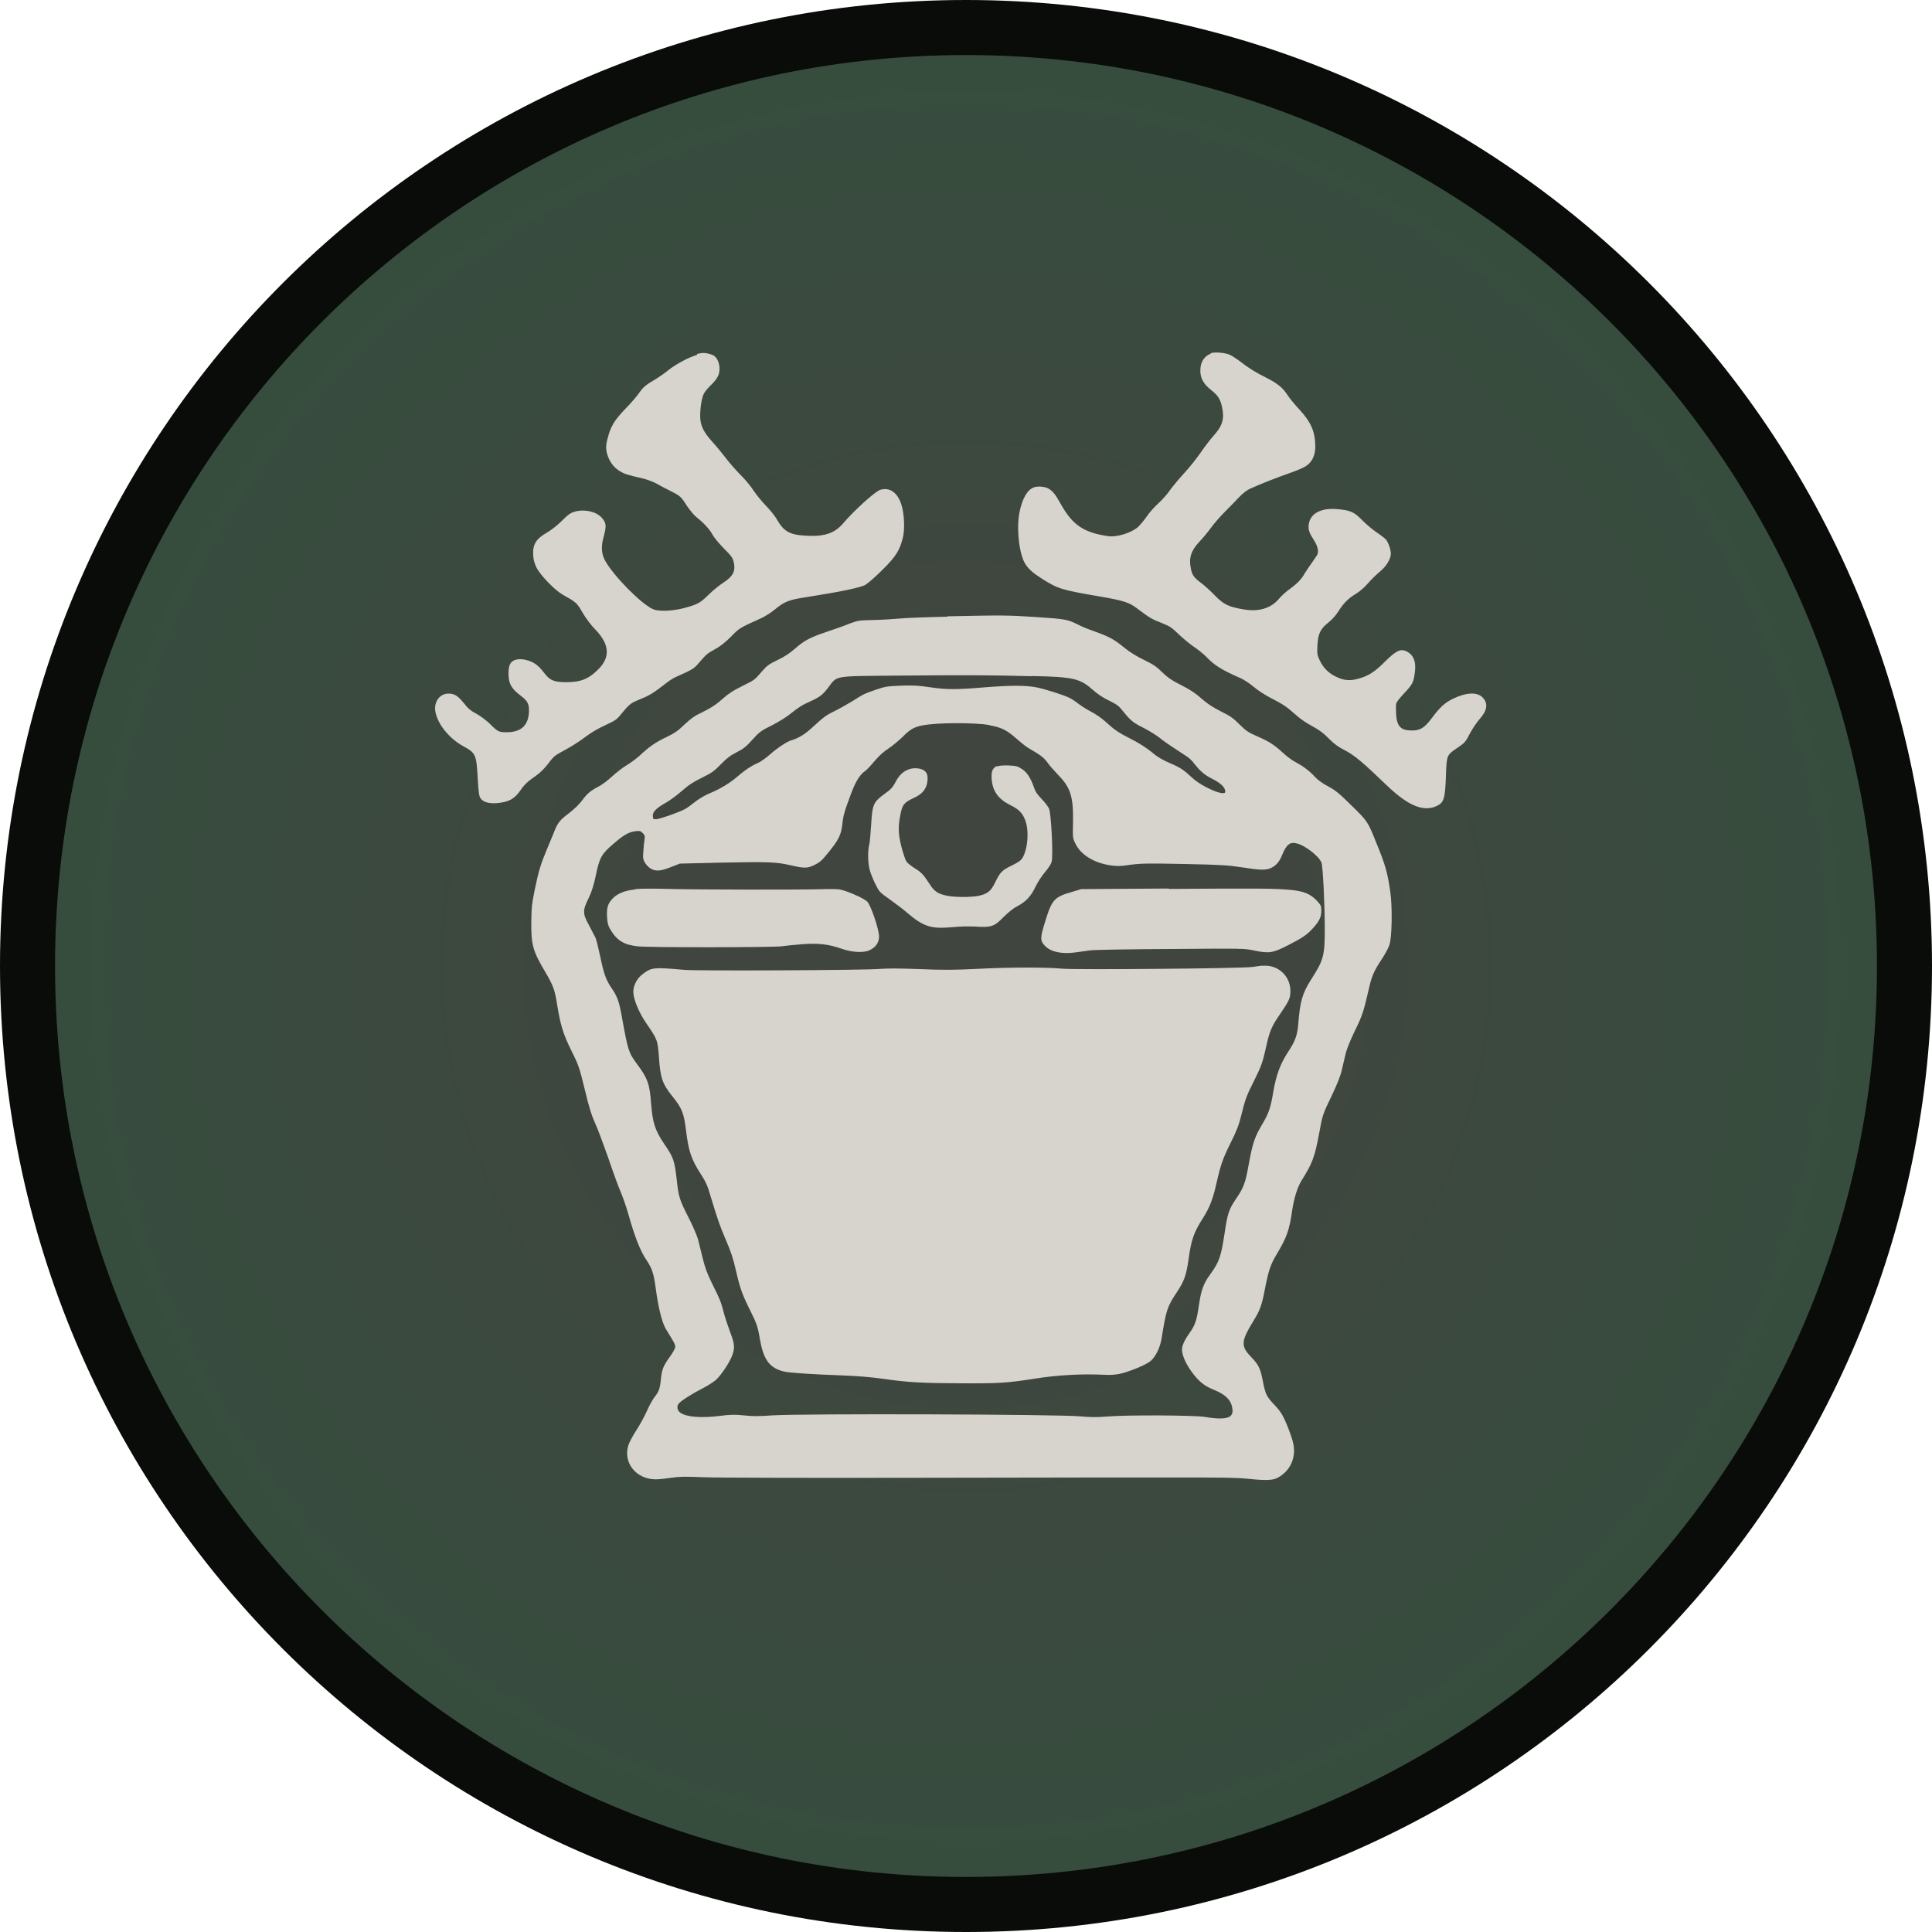
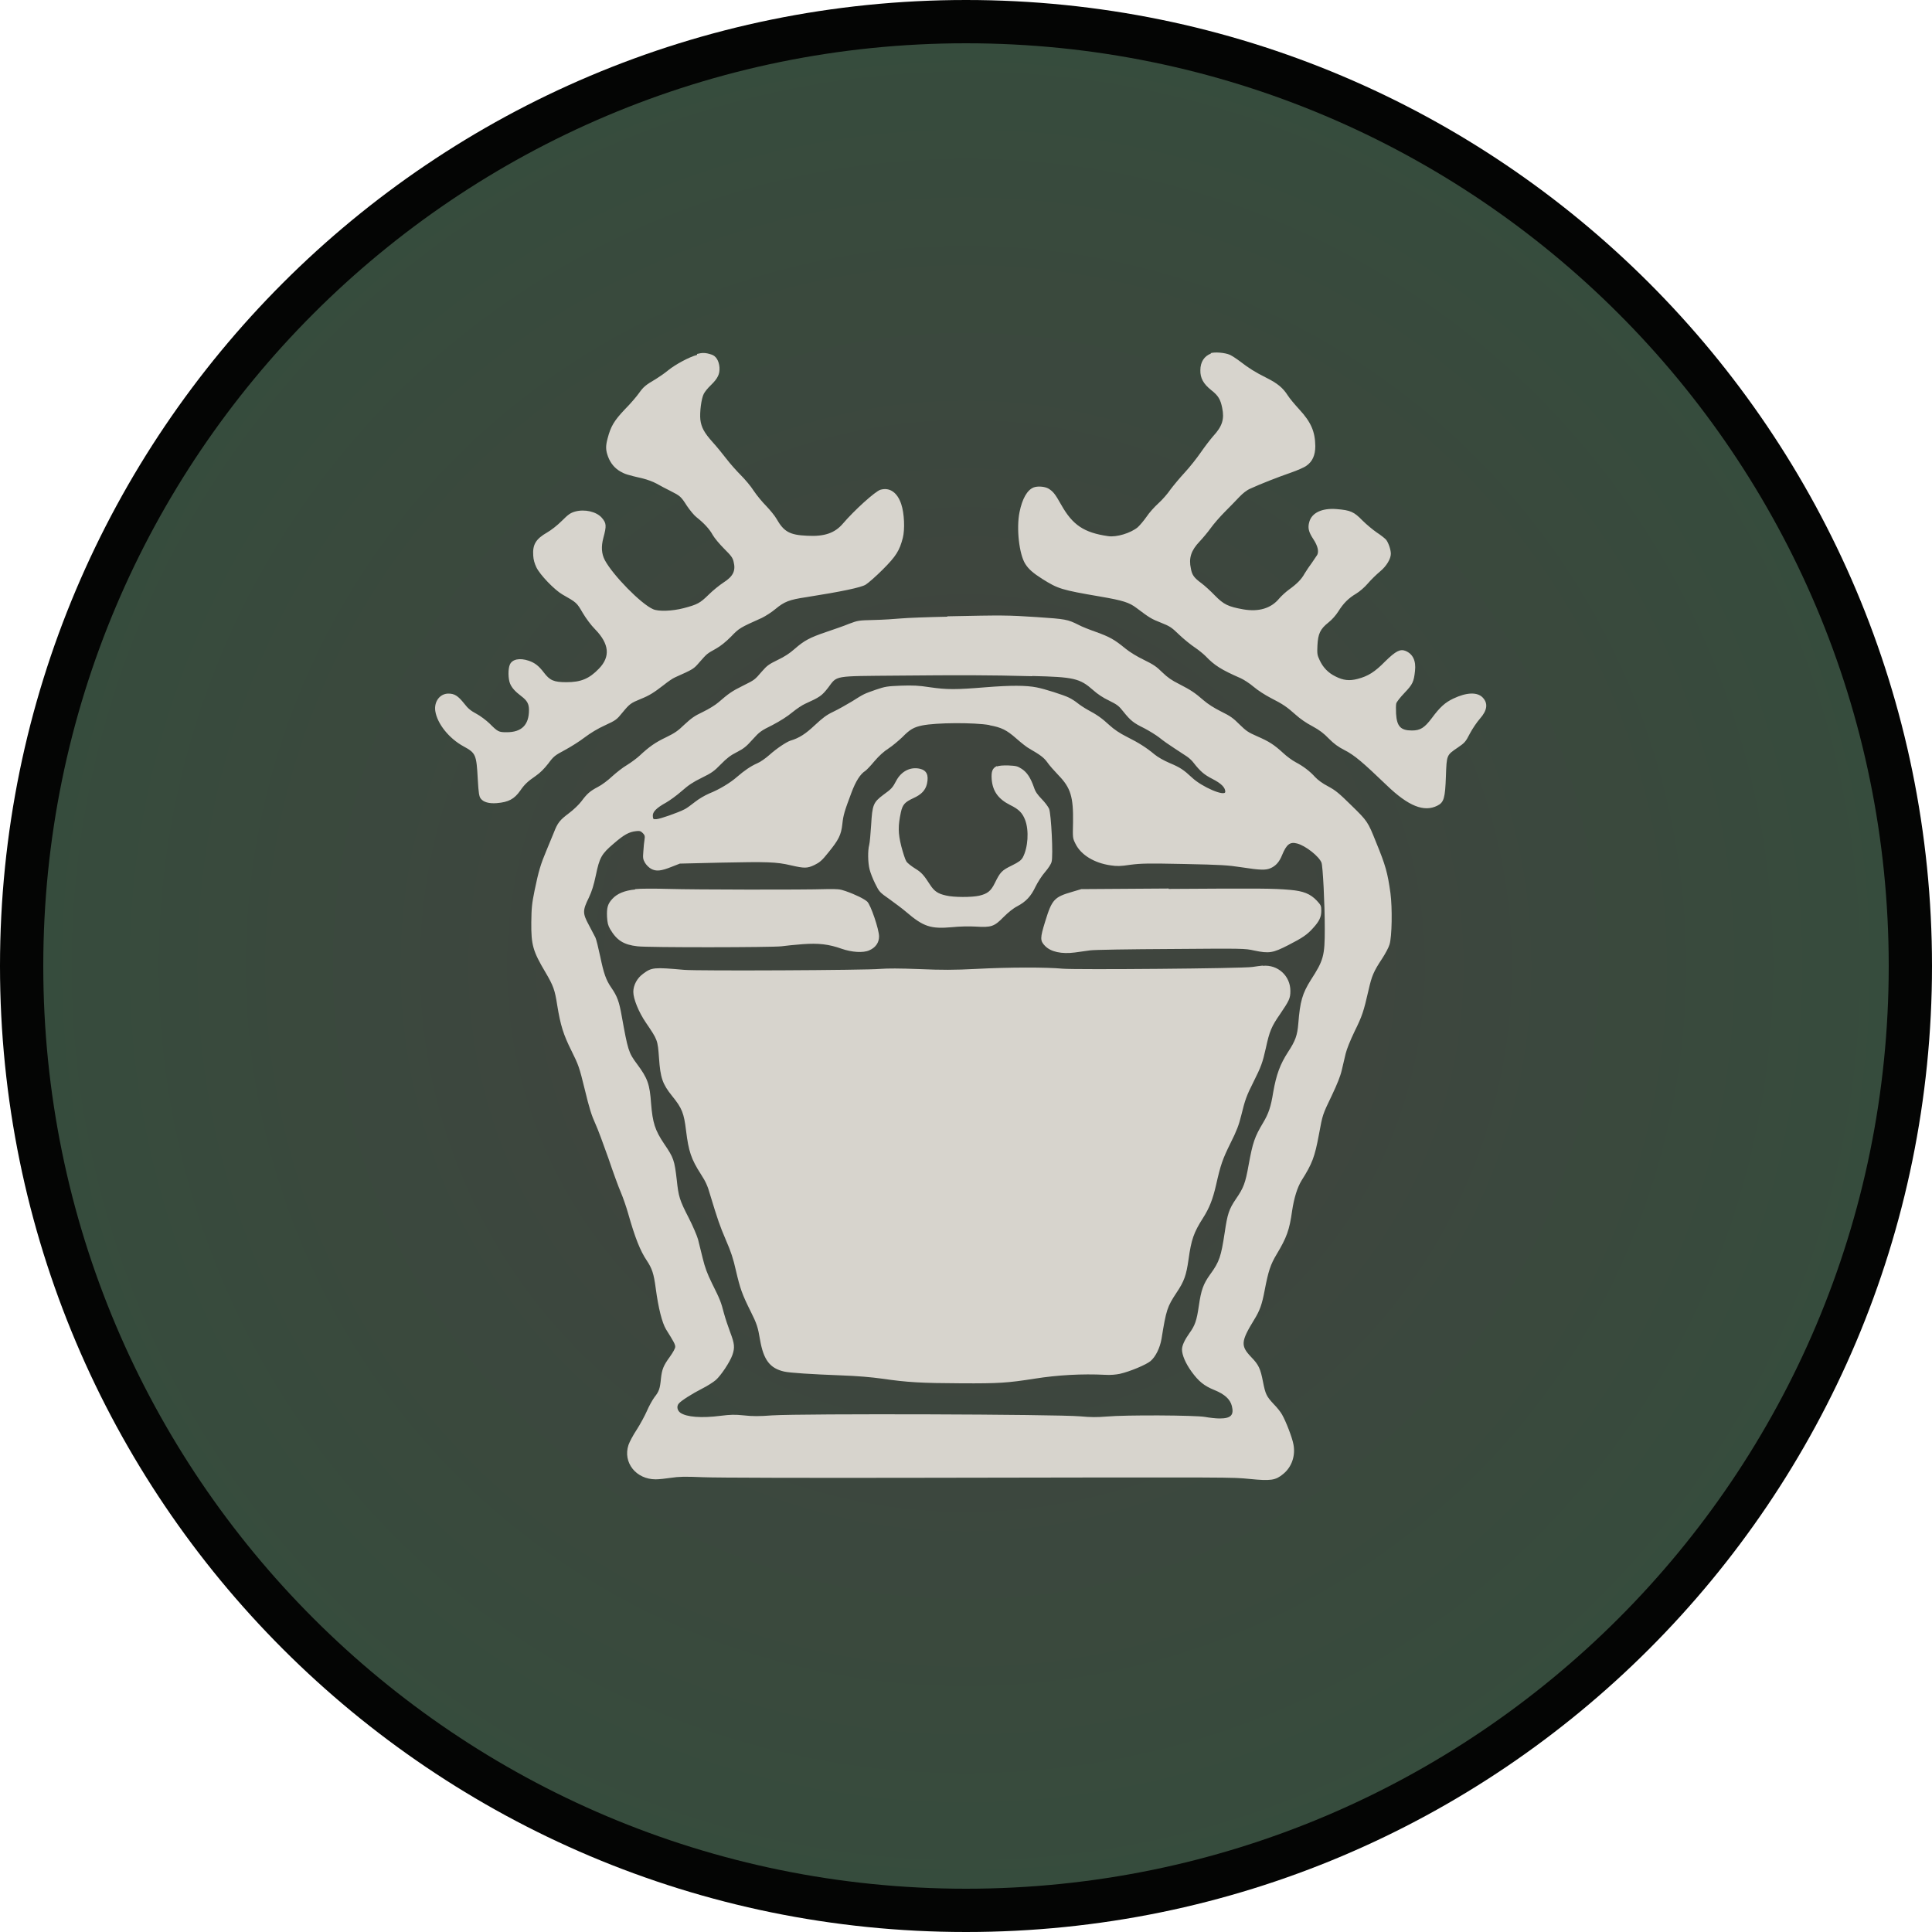
<svg xmlns="http://www.w3.org/2000/svg" viewBox="0 0 100 100">
  <defs>
    <radialGradient id="thanateks-tithe-disc">
-       <stop offset="0.35" stop-color="#40463f" />
-       <stop offset="1" stop-color="#364d3e" />
+       <stop offset="0.35" stop-color="#3f453e" />
+       <stop offset="1" stop-color="#364c3d" />
    </radialGradient>
  </defs>
-   <circle cx="50" cy="50" r="50" fill="#090c09" />
-   <circle cx="50" cy="50" r="47.15" fill="url(#thanateks-tithe-disc)" />
+   <circle cx="50" cy="50" r="50" fill="#040504" />
+   <circle cx="50" cy="50" r="47.76" fill="url(#thanateks-tithe-disc)" />
  <path fill="#d7d4cd" d="M62.68 18.3c-0.35 0.13 -0.55 0.44 -0.55 0.86 -0.01 0.41 0.16 0.71 0.56 1.03 0.37 0.29 0.48 0.48 0.57 0.92 0.12 0.58 0.01 0.95 -0.47 1.47 -0.15 0.17 -0.44 0.55 -0.64 0.84 -0.2 0.29 -0.57 0.76 -0.83 1.04 -0.26 0.28 -0.59 0.68 -0.74 0.88 -0.14 0.21 -0.42 0.53 -0.62 0.71 -0.2 0.18 -0.48 0.49 -0.61 0.69 -0.14 0.2 -0.35 0.45 -0.46 0.55 -0.36 0.3 -1.1 0.53 -1.54 0.46 -1.24 -0.18 -1.83 -0.57 -2.42 -1.62 -0.32 -0.57 -0.42 -0.69 -0.66 -0.84 -0.19 -0.11 -0.56 -0.14 -0.77 -0.06 -0.33 0.13 -0.59 0.58 -0.73 1.28 -0.17 0.83 -0.02 2.18 0.3 2.68 0.17 0.27 0.4 0.47 0.87 0.77 0.83 0.52 0.98 0.57 3.02 0.92 1.16 0.2 1.49 0.3 1.88 0.6 0.65 0.49 0.76 0.56 1.25 0.75 0.45 0.18 0.54 0.23 0.93 0.61 0.24 0.23 0.61 0.53 0.82 0.67 0.21 0.14 0.46 0.35 0.56 0.45 0.46 0.48 0.8 0.7 1.83 1.15 0.15 0.07 0.45 0.26 0.66 0.44 0.21 0.18 0.6 0.43 0.89 0.58 0.63 0.32 0.83 0.46 1.29 0.87 0.22 0.2 0.55 0.43 0.86 0.59 0.37 0.2 0.59 0.37 0.85 0.64 0.27 0.27 0.47 0.42 0.82 0.6 0.51 0.26 0.94 0.63 2.17 1.81 1.13 1.09 1.94 1.41 2.63 1.06 0.34 -0.17 0.4 -0.4 0.44 -1.52 0.04 -1.11 0.03 -1.09 0.62 -1.49 0.35 -0.24 0.4 -0.29 0.62 -0.72 0.13 -0.25 0.37 -0.6 0.52 -0.77 0.38 -0.43 0.43 -0.79 0.15 -1.09 -0.28 -0.3 -0.84 -0.28 -1.53 0.05 -0.42 0.2 -0.69 0.44 -1.11 1.01 -0.38 0.5 -0.59 0.64 -1.03 0.64 -0.58 0 -0.78 -0.21 -0.82 -0.87 -0.01 -0.22 -0.01 -0.46 0.01 -0.53 0.02 -0.08 0.21 -0.32 0.43 -0.55 0.42 -0.44 0.48 -0.57 0.54 -1.13 0.06 -0.53 -0.11 -0.88 -0.49 -1.04 -0.28 -0.11 -0.51 0.01 -1.06 0.55 -0.53 0.54 -0.88 0.76 -1.42 0.9 -0.42 0.11 -0.74 0.08 -1.15 -0.13 -0.37 -0.18 -0.65 -0.47 -0.82 -0.85 -0.12 -0.25 -0.13 -0.33 -0.11 -0.75 0.03 -0.6 0.14 -0.85 0.57 -1.19 0.19 -0.15 0.38 -0.37 0.51 -0.57 0.26 -0.42 0.53 -0.69 0.92 -0.92 0.18 -0.11 0.43 -0.32 0.61 -0.53 0.16 -0.19 0.45 -0.47 0.63 -0.62 0.34 -0.28 0.56 -0.66 0.56 -0.92 0 -0.22 -0.14 -0.61 -0.26 -0.74 -0.07 -0.07 -0.27 -0.23 -0.47 -0.36 -0.19 -0.13 -0.53 -0.41 -0.74 -0.62 -0.44 -0.45 -0.61 -0.53 -1.34 -0.59 -0.75 -0.06 -1.28 0.19 -1.41 0.66 -0.09 0.31 -0.04 0.52 0.21 0.9 0.23 0.35 0.29 0.63 0.2 0.81 -0.04 0.06 -0.16 0.24 -0.27 0.4 -0.12 0.16 -0.29 0.41 -0.38 0.56 -0.17 0.31 -0.4 0.54 -0.83 0.85 -0.15 0.11 -0.38 0.32 -0.49 0.45 -0.42 0.51 -1.06 0.7 -1.86 0.56 -0.78 -0.14 -1.01 -0.25 -1.47 -0.72 -0.22 -0.23 -0.53 -0.51 -0.69 -0.63 -0.38 -0.28 -0.49 -0.42 -0.55 -0.76 -0.12 -0.54 0.01 -0.94 0.45 -1.4 0.16 -0.17 0.43 -0.49 0.58 -0.7 0.15 -0.21 0.48 -0.59 0.73 -0.84 0.25 -0.25 0.58 -0.59 0.74 -0.76 0.19 -0.2 0.39 -0.36 0.58 -0.44 0.52 -0.24 1.44 -0.6 2.08 -0.82 0.34 -0.12 0.72 -0.28 0.83 -0.37 0.3 -0.21 0.45 -0.54 0.45 -1.01 -0.01 -0.75 -0.22 -1.24 -0.83 -1.9 -0.23 -0.25 -0.5 -0.57 -0.6 -0.73 -0.25 -0.39 -0.53 -0.62 -1.11 -0.91 -0.58 -0.29 -0.91 -0.5 -1.35 -0.84 -0.17 -0.13 -0.4 -0.28 -0.52 -0.34 -0.26 -0.12 -0.8 -0.16 -1.01 -0.09zM36.08 18.37c-0.39 0.1 -1.12 0.49 -1.5 0.8 -0.18 0.15 -0.46 0.34 -0.62 0.44 -0.55 0.32 -0.66 0.42 -0.88 0.73 -0.12 0.17 -0.45 0.56 -0.74 0.85 -0.55 0.58 -0.73 0.88 -0.89 1.5 -0.11 0.41 -0.1 0.61 0.02 0.94 0.13 0.35 0.35 0.61 0.65 0.78 0.23 0.13 0.35 0.17 1.17 0.36 0.2 0.05 0.51 0.16 0.69 0.26 0.17 0.1 0.5 0.27 0.72 0.38 0.51 0.26 0.54 0.28 0.86 0.78 0.15 0.22 0.37 0.49 0.49 0.58 0.38 0.3 0.68 0.62 0.84 0.92 0.09 0.16 0.36 0.48 0.59 0.71 0.36 0.36 0.44 0.46 0.49 0.67 0.12 0.47 -0.02 0.76 -0.52 1.08 -0.2 0.13 -0.55 0.41 -0.77 0.63 -0.45 0.44 -0.58 0.51 -1.3 0.7 -0.58 0.15 -1.3 0.18 -1.58 0.05 -0.62 -0.27 -2.07 -1.75 -2.49 -2.53 -0.18 -0.34 -0.2 -0.71 -0.08 -1.16 0.17 -0.63 0.16 -0.76 -0.08 -1.04 -0.28 -0.32 -0.89 -0.46 -1.39 -0.32 -0.24 0.07 -0.35 0.15 -0.68 0.48 -0.23 0.23 -0.55 0.48 -0.76 0.6 -0.59 0.34 -0.76 0.63 -0.72 1.2 0.01 0.21 0.07 0.41 0.16 0.6 0.19 0.4 0.95 1.18 1.35 1.41 0.74 0.42 0.74 0.42 1.05 0.95 0.17 0.29 0.44 0.65 0.64 0.85 0.74 0.76 0.8 1.42 0.2 2.04 -0.5 0.52 -0.93 0.7 -1.68 0.7 -0.65 0 -0.86 -0.09 -1.17 -0.5 -0.26 -0.34 -0.46 -0.5 -0.78 -0.61 -0.47 -0.16 -0.86 -0.08 -0.98 0.2 -0.1 0.22 -0.09 0.74 0.01 0.98 0.09 0.22 0.26 0.41 0.59 0.66 0.29 0.22 0.39 0.39 0.39 0.71 0 0.77 -0.38 1.15 -1.15 1.15 -0.42 0 -0.46 -0.02 -0.9 -0.46 -0.17 -0.16 -0.47 -0.39 -0.68 -0.5 -0.28 -0.15 -0.43 -0.27 -0.62 -0.52 -0.32 -0.4 -0.5 -0.52 -0.82 -0.52 -0.44 0 -0.75 0.41 -0.68 0.9 0.1 0.66 0.71 1.42 1.46 1.83 0.64 0.35 0.67 0.42 0.74 1.71 0.04 0.72 0.07 0.88 0.15 0.99 0.14 0.19 0.43 0.27 0.83 0.24 0.61 -0.05 0.91 -0.21 1.22 -0.65 0.21 -0.31 0.39 -0.48 0.8 -0.76 0.23 -0.16 0.43 -0.36 0.65 -0.64 0.28 -0.38 0.34 -0.42 0.86 -0.7 0.3 -0.16 0.76 -0.45 1.02 -0.65 0.29 -0.22 0.68 -0.46 1.06 -0.63 0.56 -0.26 0.6 -0.29 0.9 -0.66 0.37 -0.45 0.43 -0.49 0.94 -0.7 0.45 -0.18 0.67 -0.32 1.19 -0.72 0.21 -0.17 0.47 -0.35 0.59 -0.4 0.96 -0.43 0.96 -0.43 1.27 -0.79 0.38 -0.43 0.37 -0.43 0.84 -0.69 0.25 -0.14 0.51 -0.35 0.79 -0.63 0.42 -0.44 0.46 -0.46 1.6 -0.97 0.18 -0.09 0.5 -0.29 0.7 -0.46 0.46 -0.38 0.71 -0.48 1.59 -0.61 1.83 -0.29 2.84 -0.5 3.08 -0.65 0.13 -0.08 0.53 -0.43 0.88 -0.78 0.69 -0.69 0.87 -0.98 1.04 -1.64 0.11 -0.44 0.08 -1.26 -0.08 -1.74 -0.2 -0.61 -0.6 -0.89 -1.08 -0.75 -0.27 0.08 -1.36 1.07 -1.94 1.75 -0.42 0.49 -0.95 0.68 -1.86 0.63 -0.9 -0.04 -1.2 -0.21 -1.58 -0.88 -0.09 -0.16 -0.34 -0.46 -0.53 -0.66 -0.2 -0.2 -0.49 -0.55 -0.65 -0.79 -0.15 -0.24 -0.46 -0.6 -0.67 -0.81 -0.21 -0.21 -0.55 -0.59 -0.74 -0.84 -0.19 -0.25 -0.51 -0.64 -0.71 -0.86 -0.44 -0.49 -0.59 -0.77 -0.64 -1.17 -0.04 -0.38 0.05 -1.1 0.18 -1.34 0.05 -0.1 0.21 -0.3 0.36 -0.44 0.37 -0.36 0.47 -0.58 0.45 -0.93 -0.03 -0.34 -0.18 -0.59 -0.42 -0.66 -0.3 -0.1 -0.47 -0.1 -0.74 -0.03zM49.03 31.92c-0.99 0.02 -2.07 0.06 -2.39 0.09 -0.32 0.03 -0.95 0.07 -1.4 0.08 -0.8 0.02 -0.82 0.02 -1.3 0.2 -0.26 0.11 -0.79 0.29 -1.17 0.42 -0.86 0.29 -1.15 0.45 -1.63 0.87 -0.26 0.23 -0.53 0.41 -0.89 0.58 -0.45 0.22 -0.55 0.29 -0.81 0.59 -0.39 0.45 -0.36 0.43 -1 0.75 -0.55 0.27 -0.73 0.4 -1.25 0.85 -0.16 0.14 -0.5 0.35 -0.81 0.5 -0.45 0.21 -0.6 0.33 -0.95 0.65 -0.34 0.33 -0.5 0.44 -0.95 0.66 -0.55 0.26 -0.88 0.49 -1.37 0.95 -0.15 0.14 -0.45 0.36 -0.66 0.49 -0.21 0.12 -0.55 0.39 -0.76 0.58 -0.21 0.2 -0.54 0.45 -0.74 0.55 -0.42 0.22 -0.57 0.36 -0.86 0.75 -0.13 0.17 -0.4 0.43 -0.64 0.61 -0.48 0.36 -0.59 0.5 -0.79 1.02 -0.08 0.2 -0.25 0.61 -0.38 0.92 -0.29 0.69 -0.4 1.04 -0.61 2.06 -0.14 0.69 -0.16 0.89 -0.17 1.65 -0.01 1.17 0.08 1.49 0.74 2.6 0.4 0.68 0.48 0.9 0.6 1.68 0.17 1.05 0.32 1.53 0.74 2.37 0.36 0.73 0.4 0.82 0.69 2.01 0.23 0.96 0.36 1.36 0.54 1.75 0.13 0.28 0.43 1.09 0.68 1.8 0.24 0.71 0.53 1.51 0.65 1.78 0.11 0.26 0.28 0.75 0.37 1.07 0.36 1.27 0.63 1.95 0.97 2.45 0.27 0.41 0.36 0.67 0.46 1.43 0.14 1.05 0.33 1.78 0.53 2.12 0.4 0.64 0.48 0.78 0.48 0.91 0 0.08 -0.11 0.28 -0.28 0.52 -0.33 0.45 -0.41 0.65 -0.46 1.13 -0.05 0.52 -0.1 0.66 -0.33 0.95 -0.11 0.15 -0.29 0.47 -0.4 0.73 -0.11 0.25 -0.35 0.69 -0.53 0.97 -0.18 0.27 -0.37 0.63 -0.42 0.78 -0.3 0.91 0.39 1.78 1.41 1.78 0.17 0 0.53 -0.04 0.8 -0.08 0.39 -0.06 0.71 -0.07 1.63 -0.03 0.63 0.03 5.61 0.04 11.08 0.03 17.1 -0.03 16.23 -0.03 17.23 0.06 1.1 0.11 1.34 0.07 1.73 -0.25 0.45 -0.36 0.65 -0.95 0.54 -1.53 -0.06 -0.35 -0.39 -1.2 -0.59 -1.55 -0.07 -0.13 -0.26 -0.37 -0.43 -0.54 -0.38 -0.41 -0.43 -0.51 -0.56 -1.17 -0.13 -0.67 -0.22 -0.87 -0.61 -1.27 -0.55 -0.58 -0.54 -0.8 0.16 -1.94 0.29 -0.47 0.4 -0.78 0.54 -1.52 0.19 -0.99 0.3 -1.33 0.62 -1.86 0.52 -0.87 0.66 -1.25 0.8 -2.25 0.1 -0.67 0.27 -1.21 0.49 -1.57 0.55 -0.87 0.68 -1.21 0.9 -2.39 0.19 -1.03 0.18 -1 0.67 -2.02 0.27 -0.57 0.44 -0.99 0.51 -1.3 0.06 -0.25 0.15 -0.64 0.2 -0.85 0.06 -0.25 0.24 -0.69 0.47 -1.17 0.38 -0.77 0.46 -1 0.72 -2.14 0.16 -0.71 0.26 -0.95 0.69 -1.6 0.17 -0.26 0.35 -0.59 0.39 -0.74 0.13 -0.4 0.15 -1.9 0.05 -2.66 -0.15 -1.07 -0.25 -1.43 -0.75 -2.65 -0.42 -1.05 -0.44 -1.08 -1.27 -1.89 -0.65 -0.64 -0.82 -0.78 -1.21 -0.99 -0.29 -0.15 -0.53 -0.33 -0.67 -0.48 -0.27 -0.3 -0.61 -0.56 -1.01 -0.77 -0.17 -0.09 -0.46 -0.3 -0.65 -0.48 -0.47 -0.43 -0.72 -0.59 -1.34 -0.86 -0.48 -0.21 -0.57 -0.28 -0.91 -0.61 -0.32 -0.32 -0.46 -0.43 -0.95 -0.67 -0.38 -0.19 -0.69 -0.39 -0.91 -0.58 -0.46 -0.4 -0.66 -0.53 -1.26 -0.84 -0.4 -0.2 -0.6 -0.34 -0.88 -0.61 -0.3 -0.3 -0.47 -0.41 -0.94 -0.64 -0.37 -0.18 -0.72 -0.39 -0.98 -0.6 -0.57 -0.47 -0.82 -0.6 -1.51 -0.85 -0.34 -0.12 -0.75 -0.28 -0.91 -0.37 -0.56 -0.28 -0.66 -0.3 -2.16 -0.4 -1.52 -0.1 -1.75 -0.1 -4.62 -0.04zm4.4 3.07c2.15 0.05 2.46 0.12 3.15 0.73 0.22 0.2 0.52 0.4 0.82 0.54 0.42 0.21 0.51 0.27 0.75 0.58 0.37 0.46 0.52 0.58 1.07 0.85 0.25 0.13 0.61 0.35 0.79 0.49 0.18 0.15 0.54 0.4 0.79 0.56 0.25 0.16 0.54 0.35 0.64 0.42 0.1 0.07 0.25 0.2 0.33 0.31 0.36 0.46 0.56 0.63 0.99 0.85 0.45 0.23 0.66 0.44 0.66 0.66 0 0.27 -1.2 -0.24 -1.72 -0.73 -0.44 -0.41 -0.62 -0.53 -1.17 -0.76 -0.3 -0.13 -0.6 -0.3 -0.77 -0.44 -0.42 -0.35 -0.81 -0.6 -1.43 -0.91 -0.38 -0.19 -0.67 -0.39 -0.9 -0.6 -0.39 -0.36 -0.64 -0.54 -1.13 -0.8 -0.18 -0.1 -0.42 -0.26 -0.53 -0.35 -0.11 -0.09 -0.31 -0.22 -0.44 -0.28 -0.25 -0.13 -1.29 -0.46 -1.67 -0.53 -0.55 -0.11 -1.35 -0.11 -2.61 -0.01 -1.59 0.13 -2.03 0.13 -2.93 0 -0.58 -0.09 -0.87 -0.1 -1.49 -0.08 -0.71 0.03 -0.8 0.04 -1.3 0.21 -0.62 0.22 -0.59 0.2 -1.24 0.61 -0.28 0.17 -0.71 0.41 -0.96 0.53 -0.36 0.17 -0.55 0.32 -0.96 0.7 -0.48 0.45 -0.8 0.66 -1.27 0.8 -0.2 0.07 -0.69 0.39 -1.07 0.73 -0.2 0.18 -0.49 0.38 -0.64 0.44 -0.34 0.15 -0.67 0.38 -1.04 0.7 -0.34 0.3 -0.91 0.65 -1.44 0.86 -0.23 0.1 -0.54 0.28 -0.74 0.44 -0.19 0.15 -0.42 0.32 -0.52 0.37 -0.34 0.18 -1.29 0.51 -1.47 0.52 -0.17 0.01 -0.18 0 -0.19 -0.16 -0.02 -0.21 0.18 -0.42 0.69 -0.7 0.19 -0.11 0.55 -0.37 0.8 -0.59 0.35 -0.31 0.59 -0.47 1.04 -0.69 0.51 -0.25 0.64 -0.34 0.99 -0.7 0.3 -0.31 0.51 -0.47 0.83 -0.63 0.35 -0.18 0.49 -0.29 0.81 -0.65 0.36 -0.4 0.44 -0.46 1.03 -0.75 0.4 -0.21 0.78 -0.45 1.03 -0.66 0.22 -0.18 0.52 -0.38 0.66 -0.44 0.77 -0.35 0.86 -0.41 1.19 -0.83 0.49 -0.65 0.23 -0.6 3.6 -0.63 3.23 -0.03 4.71 -0.03 6.96 0.03zm-2.21 2.55c0.61 0.11 0.88 0.24 1.39 0.69 0.25 0.22 0.55 0.46 0.69 0.53 0.55 0.32 0.73 0.45 0.91 0.7 0.1 0.15 0.37 0.45 0.58 0.67 0.63 0.65 0.77 1.12 0.75 2.44 -0.02 0.81 -0.02 0.81 0.13 1.11 0.28 0.57 0.97 0.99 1.81 1.11 0.33 0.05 0.51 0.05 1.03 -0.03 0.55 -0.07 0.89 -0.08 2.78 -0.04 1.93 0.04 2.25 0.06 2.97 0.17 0.97 0.15 1.26 0.16 1.52 0.04 0.26 -0.12 0.44 -0.32 0.58 -0.67 0.23 -0.56 0.41 -0.7 0.78 -0.6 0.43 0.11 1.13 0.66 1.26 0.99 0.07 0.18 0.17 2.1 0.17 3.43 0 1.39 -0.06 1.62 -0.72 2.64 -0.44 0.7 -0.56 1.11 -0.65 2.26 -0.05 0.61 -0.15 0.89 -0.53 1.47 -0.41 0.63 -0.61 1.17 -0.77 2.09 -0.12 0.75 -0.24 1.1 -0.52 1.57 -0.44 0.73 -0.54 1.03 -0.75 2.18 -0.17 0.95 -0.26 1.19 -0.66 1.77 -0.36 0.53 -0.44 0.78 -0.58 1.74 -0.19 1.24 -0.27 1.5 -0.75 2.16 -0.36 0.5 -0.47 0.81 -0.59 1.64 -0.11 0.76 -0.2 1.01 -0.49 1.41 -0.24 0.34 -0.38 0.63 -0.38 0.84 0 0.28 0.18 0.71 0.49 1.14 0.37 0.51 0.65 0.74 1.19 0.96 0.52 0.21 0.81 0.47 0.9 0.82 0.12 0.48 -0.05 0.65 -0.64 0.65 -0.19 0 -0.53 -0.04 -0.75 -0.08 -0.51 -0.09 -4.1 -0.11 -5.09 -0.02 -0.5 0.04 -0.82 0.04 -1.36 -0.01 -1.27 -0.11 -14.35 -0.15 -15.96 -0.05 -0.65 0.05 -1.02 0.05 -1.46 0 -0.48 -0.05 -0.69 -0.04 -1.19 0.02 -1 0.13 -1.78 0.07 -2.1 -0.16 -0.16 -0.12 -0.2 -0.34 -0.07 -0.48 0.13 -0.15 0.68 -0.5 1.21 -0.77 0.26 -0.13 0.57 -0.33 0.7 -0.44 0.27 -0.24 0.73 -0.93 0.86 -1.3 0.13 -0.38 0.11 -0.58 -0.11 -1.16 -0.11 -0.29 -0.26 -0.74 -0.33 -1 -0.15 -0.58 -0.2 -0.71 -0.62 -1.55 -0.25 -0.51 -0.36 -0.81 -0.48 -1.3 -0.09 -0.35 -0.19 -0.78 -0.24 -0.97 -0.05 -0.18 -0.26 -0.68 -0.48 -1.11 -0.48 -0.93 -0.53 -1.11 -0.62 -1.96 -0.12 -1.03 -0.16 -1.15 -0.65 -1.87 -0.48 -0.71 -0.6 -1.1 -0.68 -2.09 -0.07 -1.01 -0.18 -1.31 -0.73 -2.05 -0.44 -0.59 -0.47 -0.71 -0.79 -2.48 -0.13 -0.74 -0.23 -1.02 -0.54 -1.47 -0.27 -0.39 -0.39 -0.73 -0.57 -1.6 -0.1 -0.47 -0.21 -0.91 -0.25 -0.99 -0.04 -0.08 -0.19 -0.37 -0.34 -0.65 -0.33 -0.61 -0.33 -0.75 0 -1.42 0.16 -0.34 0.25 -0.64 0.36 -1.15 0.19 -0.92 0.29 -1.11 0.93 -1.65 0.53 -0.46 0.79 -0.6 1.15 -0.64 0.18 -0.02 0.24 -0.01 0.35 0.1 0.1 0.1 0.12 0.16 0.09 0.34 -0.02 0.12 -0.05 0.39 -0.06 0.6 -0.03 0.35 -0.02 0.41 0.08 0.59 0.07 0.12 0.2 0.25 0.32 0.32 0.26 0.14 0.51 0.12 1.08 -0.11l0.41 -0.16 2.11 -0.05c2.41 -0.05 2.88 -0.04 3.64 0.14 0.7 0.16 0.84 0.16 1.22 -0.02 0.26 -0.13 0.38 -0.22 0.72 -0.65 0.52 -0.64 0.66 -0.9 0.72 -1.47 0.05 -0.47 0.11 -0.66 0.47 -1.62 0.22 -0.59 0.46 -0.97 0.72 -1.13 0.07 -0.05 0.28 -0.27 0.47 -0.5 0.24 -0.28 0.48 -0.5 0.73 -0.66 0.2 -0.13 0.52 -0.4 0.72 -0.59 0.39 -0.4 0.59 -0.51 1.02 -0.6 0.73 -0.15 2.68 -0.16 3.49 -0.02zM51.6 39.65c-0.23 0.11 -0.3 0.27 -0.27 0.69 0.05 0.61 0.34 1.02 0.96 1.33 0.45 0.22 0.63 0.41 0.77 0.77 0.21 0.55 0.15 1.43 -0.12 1.94 -0.09 0.15 -0.19 0.23 -0.57 0.42 -0.52 0.25 -0.6 0.34 -0.88 0.91 -0.2 0.41 -0.38 0.55 -0.8 0.65 -0.39 0.09 -1.33 0.09 -1.73 -0.01 -0.41 -0.09 -0.6 -0.22 -0.81 -0.54 -0.34 -0.53 -0.46 -0.66 -0.79 -0.86 -0.19 -0.12 -0.4 -0.28 -0.45 -0.37 -0.06 -0.09 -0.17 -0.44 -0.26 -0.78 -0.17 -0.68 -0.17 -1.06 -0.02 -1.76 0.09 -0.4 0.2 -0.52 0.65 -0.73 0.42 -0.19 0.62 -0.41 0.7 -0.74 0.1 -0.46 -0.02 -0.7 -0.37 -0.78 -0.49 -0.11 -0.96 0.13 -1.22 0.62 -0.19 0.36 -0.24 0.42 -0.67 0.73 -0.52 0.39 -0.57 0.52 -0.63 1.56 -0.03 0.46 -0.07 0.92 -0.1 1.03 -0.08 0.3 -0.07 0.92 0.02 1.27 0.04 0.17 0.17 0.5 0.29 0.74 0.21 0.42 0.22 0.44 0.75 0.81 0.29 0.21 0.68 0.5 0.84 0.64 0.91 0.78 1.28 0.9 2.4 0.8 0.37 -0.04 0.89 -0.05 1.21 -0.03 0.81 0.05 0.96 0 1.44 -0.49 0.24 -0.24 0.51 -0.46 0.71 -0.56 0.45 -0.24 0.71 -0.51 0.95 -1.02 0.12 -0.24 0.33 -0.57 0.49 -0.75 0.17 -0.2 0.31 -0.41 0.34 -0.53 0.09 -0.31 -0.02 -2.48 -0.13 -2.75 -0.05 -0.11 -0.22 -0.34 -0.38 -0.5 -0.22 -0.23 -0.33 -0.38 -0.4 -0.6 -0.18 -0.51 -0.36 -0.78 -0.63 -0.96 -0.23 -0.15 -0.3 -0.16 -0.69 -0.18 -0.29 -0.01 -0.49 0.01 -0.59 0.05zM60.49 45.99l-4.52 0.03 -0.47 0.14c-0.93 0.27 -1.05 0.39 -1.4 1.53 -0.27 0.87 -0.27 1 -0.01 1.27 0.3 0.31 0.86 0.43 1.55 0.34 0.24 -0.03 0.59 -0.08 0.79 -0.11 0.2 -0.03 2.07 -0.06 4.17 -0.07 3.76 -0.03 3.83 -0.03 4.32 0.08 0.77 0.16 0.96 0.13 1.76 -0.28 0.74 -0.38 0.98 -0.54 1.29 -0.89 0.32 -0.35 0.42 -0.57 0.42 -0.89 0 -0.26 -0.02 -0.29 -0.23 -0.52 -0.34 -0.36 -0.7 -0.5 -1.38 -0.56 -0.91 -0.08 -1.59 -0.08 -6.29 -0.05zM32.87 46.04c-0.53 0.05 -0.93 0.21 -1.18 0.49 -0.24 0.26 -0.29 0.46 -0.27 0.93 0.02 0.31 0.05 0.44 0.16 0.63 0.34 0.58 0.7 0.81 1.41 0.89 0.55 0.07 6.96 0.06 7.46 0 0.21 -0.03 0.7 -0.08 1.1 -0.11 0.81 -0.06 1.35 0 2.02 0.24 0.52 0.18 1.11 0.22 1.42 0.08 0.33 -0.14 0.51 -0.4 0.51 -0.72 0 -0.36 -0.43 -1.63 -0.61 -1.8 -0.15 -0.14 -0.61 -0.37 -1.13 -0.55 -0.29 -0.1 -0.4 -0.11 -0.99 -0.1 -1.15 0.04 -6.86 0.03 -8.18 -0.01 -0.7 -0.02 -1.47 -0.02 -1.71 0.01zM65.35 49.98c-0.1 0.01 -0.34 0.04 -0.53 0.07 -0.53 0.08 -9.11 0.15 -9.81 0.09 -0.82 -0.08 -2.79 -0.08 -4.47 0.01 -1.18 0.06 -1.76 0.06 -2.95 0.01 -1.06 -0.04 -1.63 -0.04 -2.03 -0.01 -0.72 0.07 -9.42 0.11 -10.14 0.05 -1.57 -0.14 -1.69 -0.13 -2.13 0.2 -0.31 0.22 -0.51 0.59 -0.51 0.94 0 0.36 0.28 1.05 0.65 1.59 0.61 0.9 0.61 0.89 0.68 1.83 0.07 1.03 0.18 1.35 0.68 1.97 0.51 0.63 0.61 0.88 0.72 1.79 0.13 1.06 0.26 1.47 0.77 2.26 0.24 0.37 0.35 0.61 0.47 1.04 0.4 1.32 0.5 1.61 0.82 2.36 0.27 0.62 0.38 0.96 0.52 1.58 0.22 0.94 0.32 1.23 0.76 2.11 0.32 0.64 0.38 0.82 0.49 1.48 0.18 1.04 0.51 1.47 1.24 1.64 0.3 0.07 1.41 0.14 2.97 0.2 0.84 0.03 1.53 0.09 2.11 0.17 1.31 0.19 2.01 0.23 4.09 0.24 1.96 0.01 2.39 -0.02 3.8 -0.24 1.19 -0.19 2.47 -0.26 3.64 -0.2 0.29 0.02 0.57 -0.01 0.77 -0.05 0.53 -0.12 1.36 -0.47 1.59 -0.66 0.27 -0.23 0.49 -0.69 0.57 -1.15 0.24 -1.5 0.3 -1.67 0.77 -2.38 0.41 -0.61 0.51 -0.91 0.63 -1.74 0.14 -1.02 0.27 -1.39 0.75 -2.14 0.33 -0.52 0.5 -0.96 0.67 -1.69 0.24 -1.07 0.34 -1.35 0.75 -2.18 0.33 -0.66 0.43 -0.93 0.56 -1.45 0.19 -0.78 0.27 -1.01 0.63 -1.72 0.39 -0.78 0.47 -0.99 0.64 -1.75 0.19 -0.88 0.29 -1.12 0.75 -1.78 0.46 -0.68 0.52 -0.8 0.52 -1.18 0 -0.78 -0.65 -1.37 -1.42 -1.3z" />
</svg>
